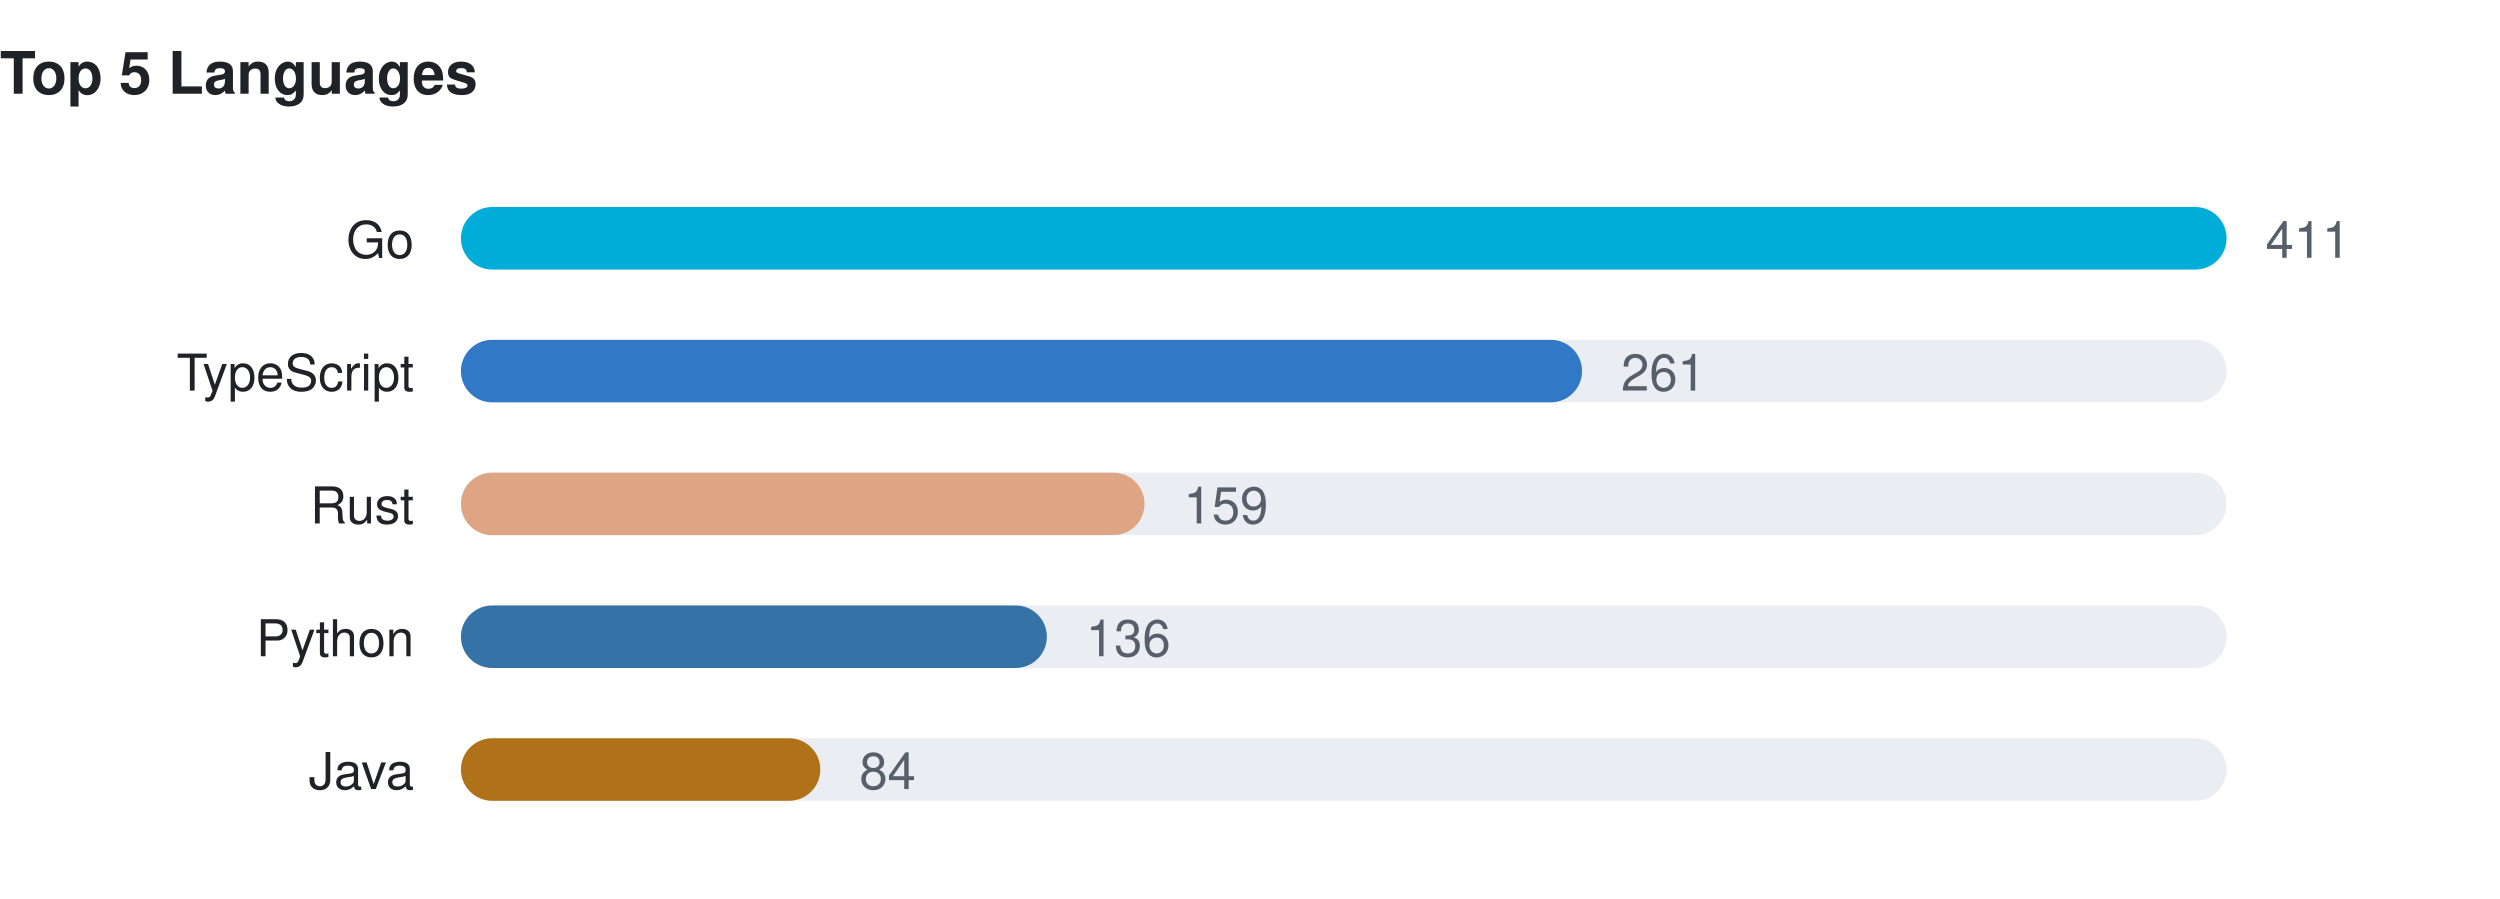
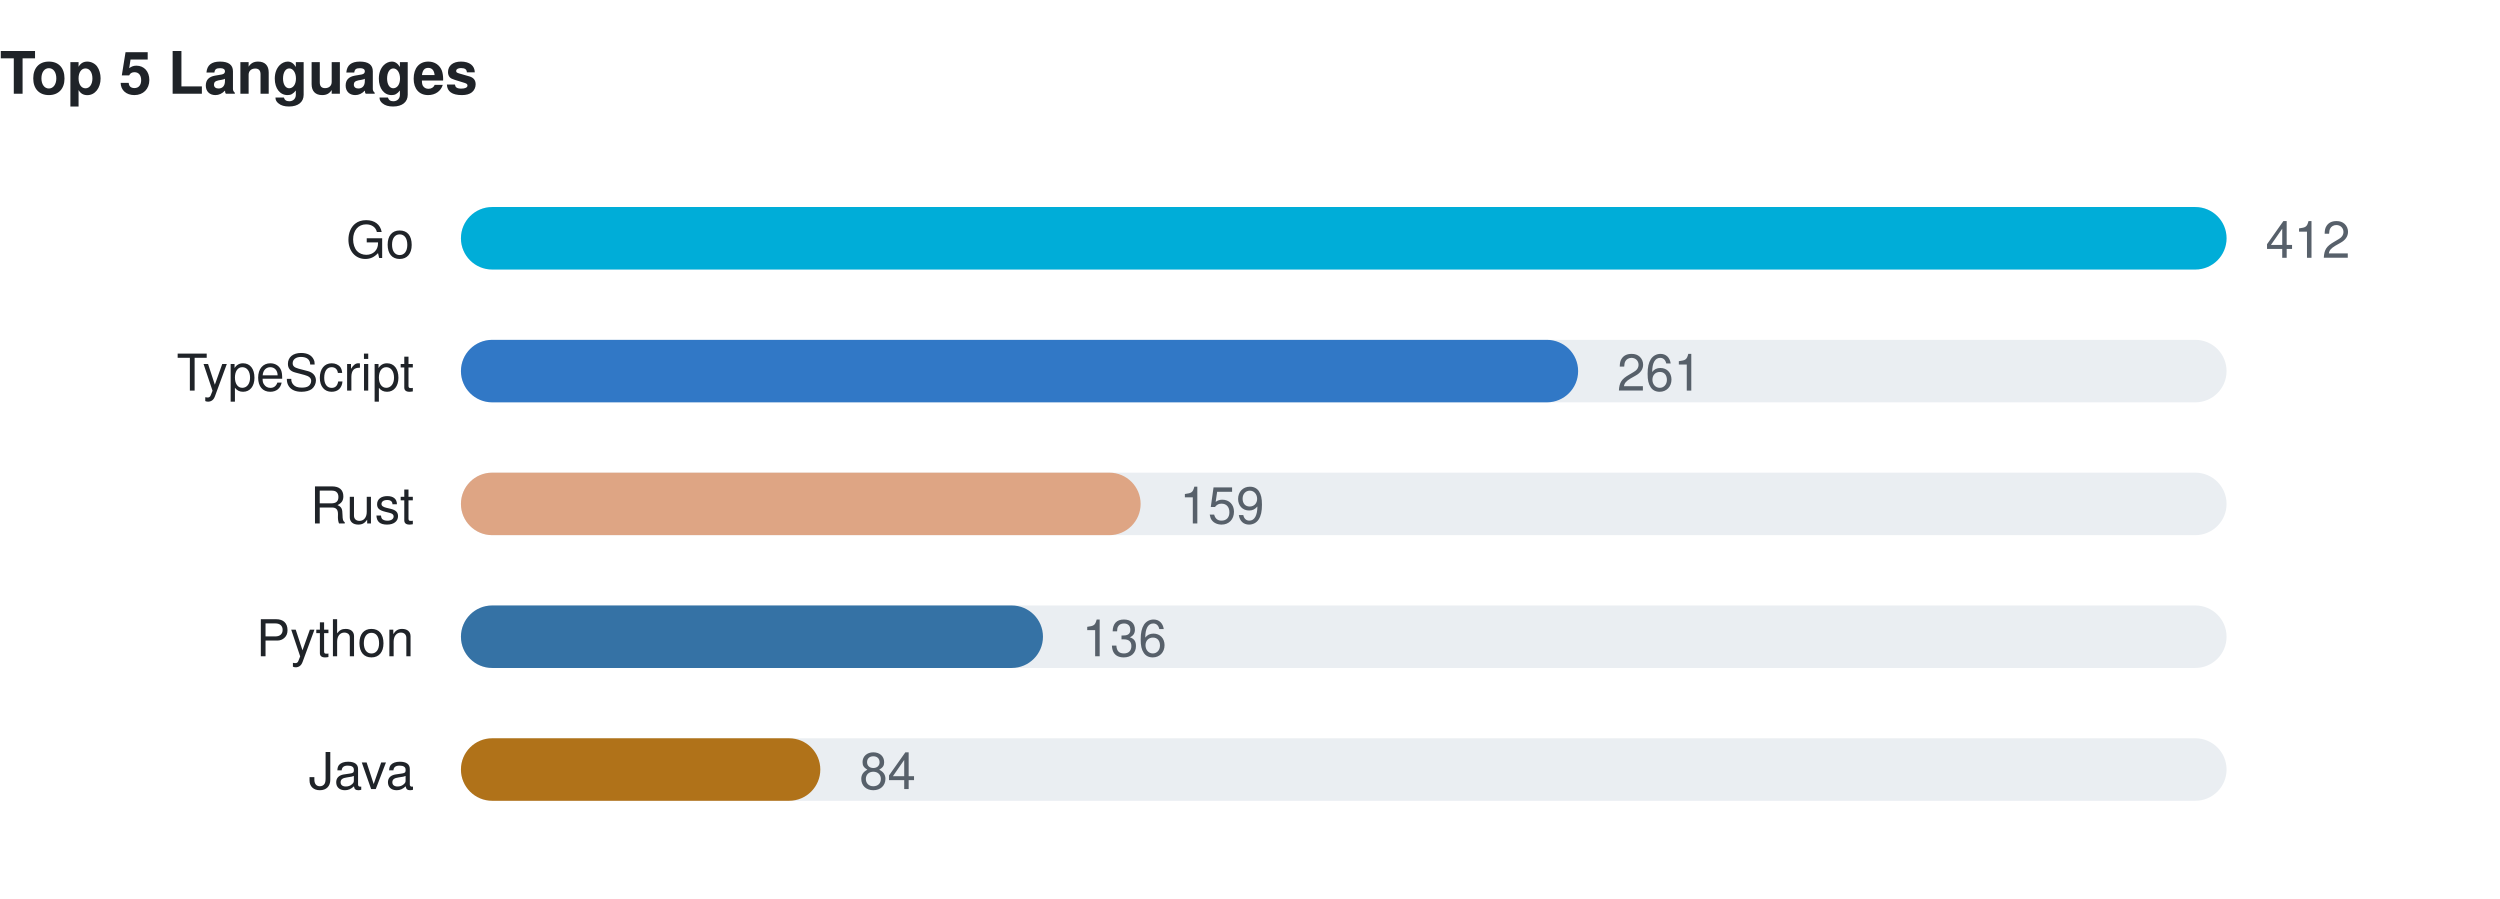
- <svg xmlns="http://www.w3.org/2000/svg" width="640" height="230" viewBox="0 0 640 230" role="img" aria-label="Top languages by solved problems: Go 411, TypeScript 261, Rust 159, Python 136, Java 84">
+ <svg xmlns="http://www.w3.org/2000/svg" width="640" height="230" viewBox="0 0 640 230" role="img" aria-label="Top languages by solved problems: Go 412, TypeScript 261, Rust 159, Python 136, Java 84">
  <style>
    text { font-family: -apple-system, BlinkMacSystemFont, "Segoe UI", Helvetica, Arial, sans-serif; }
    .title { font-size: 15px; font-weight: 600; fill: #1f2328; }
    .label { font-size: 13px; fill: #1f2328; }
    .count { font-size: 13px; fill: #57606a; }
    .track { fill: #eaeef2; }
    @media (prefers-color-scheme: dark) {
      .title { fill: #e6edf3; }
      .label { fill: #e6edf3; }
      .count { fill: #8b949e; }
      .track { fill: #30363d; }
    }
  </style>
  <text x="0" y="24" class="title">Top 5 Languages</text>
  <g transform="translate(0,44)">
    <text x="106" y="22.0" text-anchor="end" class="label">Go</text>
    <rect x="118" y="9.0" width="452" height="16" rx="8" class="track" />
    <rect x="118" y="9.0" width="452" height="16" rx="8" fill="#00ADD8" />
-     <text x="580" y="22.0" class="count">411</text>
+     <text x="580" y="22.0" class="count">412</text>
  </g>
  <g transform="translate(0,78)">
    <text x="106" y="22.0" text-anchor="end" class="label">TypeScript</text>
    <rect x="118" y="9.0" width="452" height="16" rx="8" class="track" />
-     <rect x="118" y="9.0" width="287" height="16" rx="8" fill="#3178C6" />
-     <text x="415" y="22.0" class="count">261</text>
+     <rect x="118" y="9.0" width="286" height="16" rx="8" fill="#3178C6" />
+     <text x="414" y="22.0" class="count">261</text>
  </g>
  <g transform="translate(0,112)">
    <text x="106" y="22.0" text-anchor="end" class="label">Rust</text>
    <rect x="118" y="9.0" width="452" height="16" rx="8" class="track" />
-     <rect x="118" y="9.0" width="175" height="16" rx="8" fill="#DEA584" />
-     <text x="303" y="22.0" class="count">159</text>
+     <rect x="118" y="9.0" width="174" height="16" rx="8" fill="#DEA584" />
+     <text x="302" y="22.0" class="count">159</text>
  </g>
  <g transform="translate(0,146)">
    <text x="106" y="22.0" text-anchor="end" class="label">Python</text>
    <rect x="118" y="9.0" width="452" height="16" rx="8" class="track" />
-     <rect x="118" y="9.0" width="150" height="16" rx="8" fill="#3572A5" />
-     <text x="278" y="22.0" class="count">136</text>
+     <rect x="118" y="9.0" width="149" height="16" rx="8" fill="#3572A5" />
+     <text x="277" y="22.0" class="count">136</text>
  </g>
  <g transform="translate(0,180)">
    <text x="106" y="22.0" text-anchor="end" class="label">Java</text>
    <rect x="118" y="9.0" width="452" height="16" rx="8" class="track" />
    <rect x="118" y="9.0" width="92" height="16" rx="8" fill="#B07219" />
    <text x="220" y="22.0" class="count">84</text>
  </g>
</svg>
